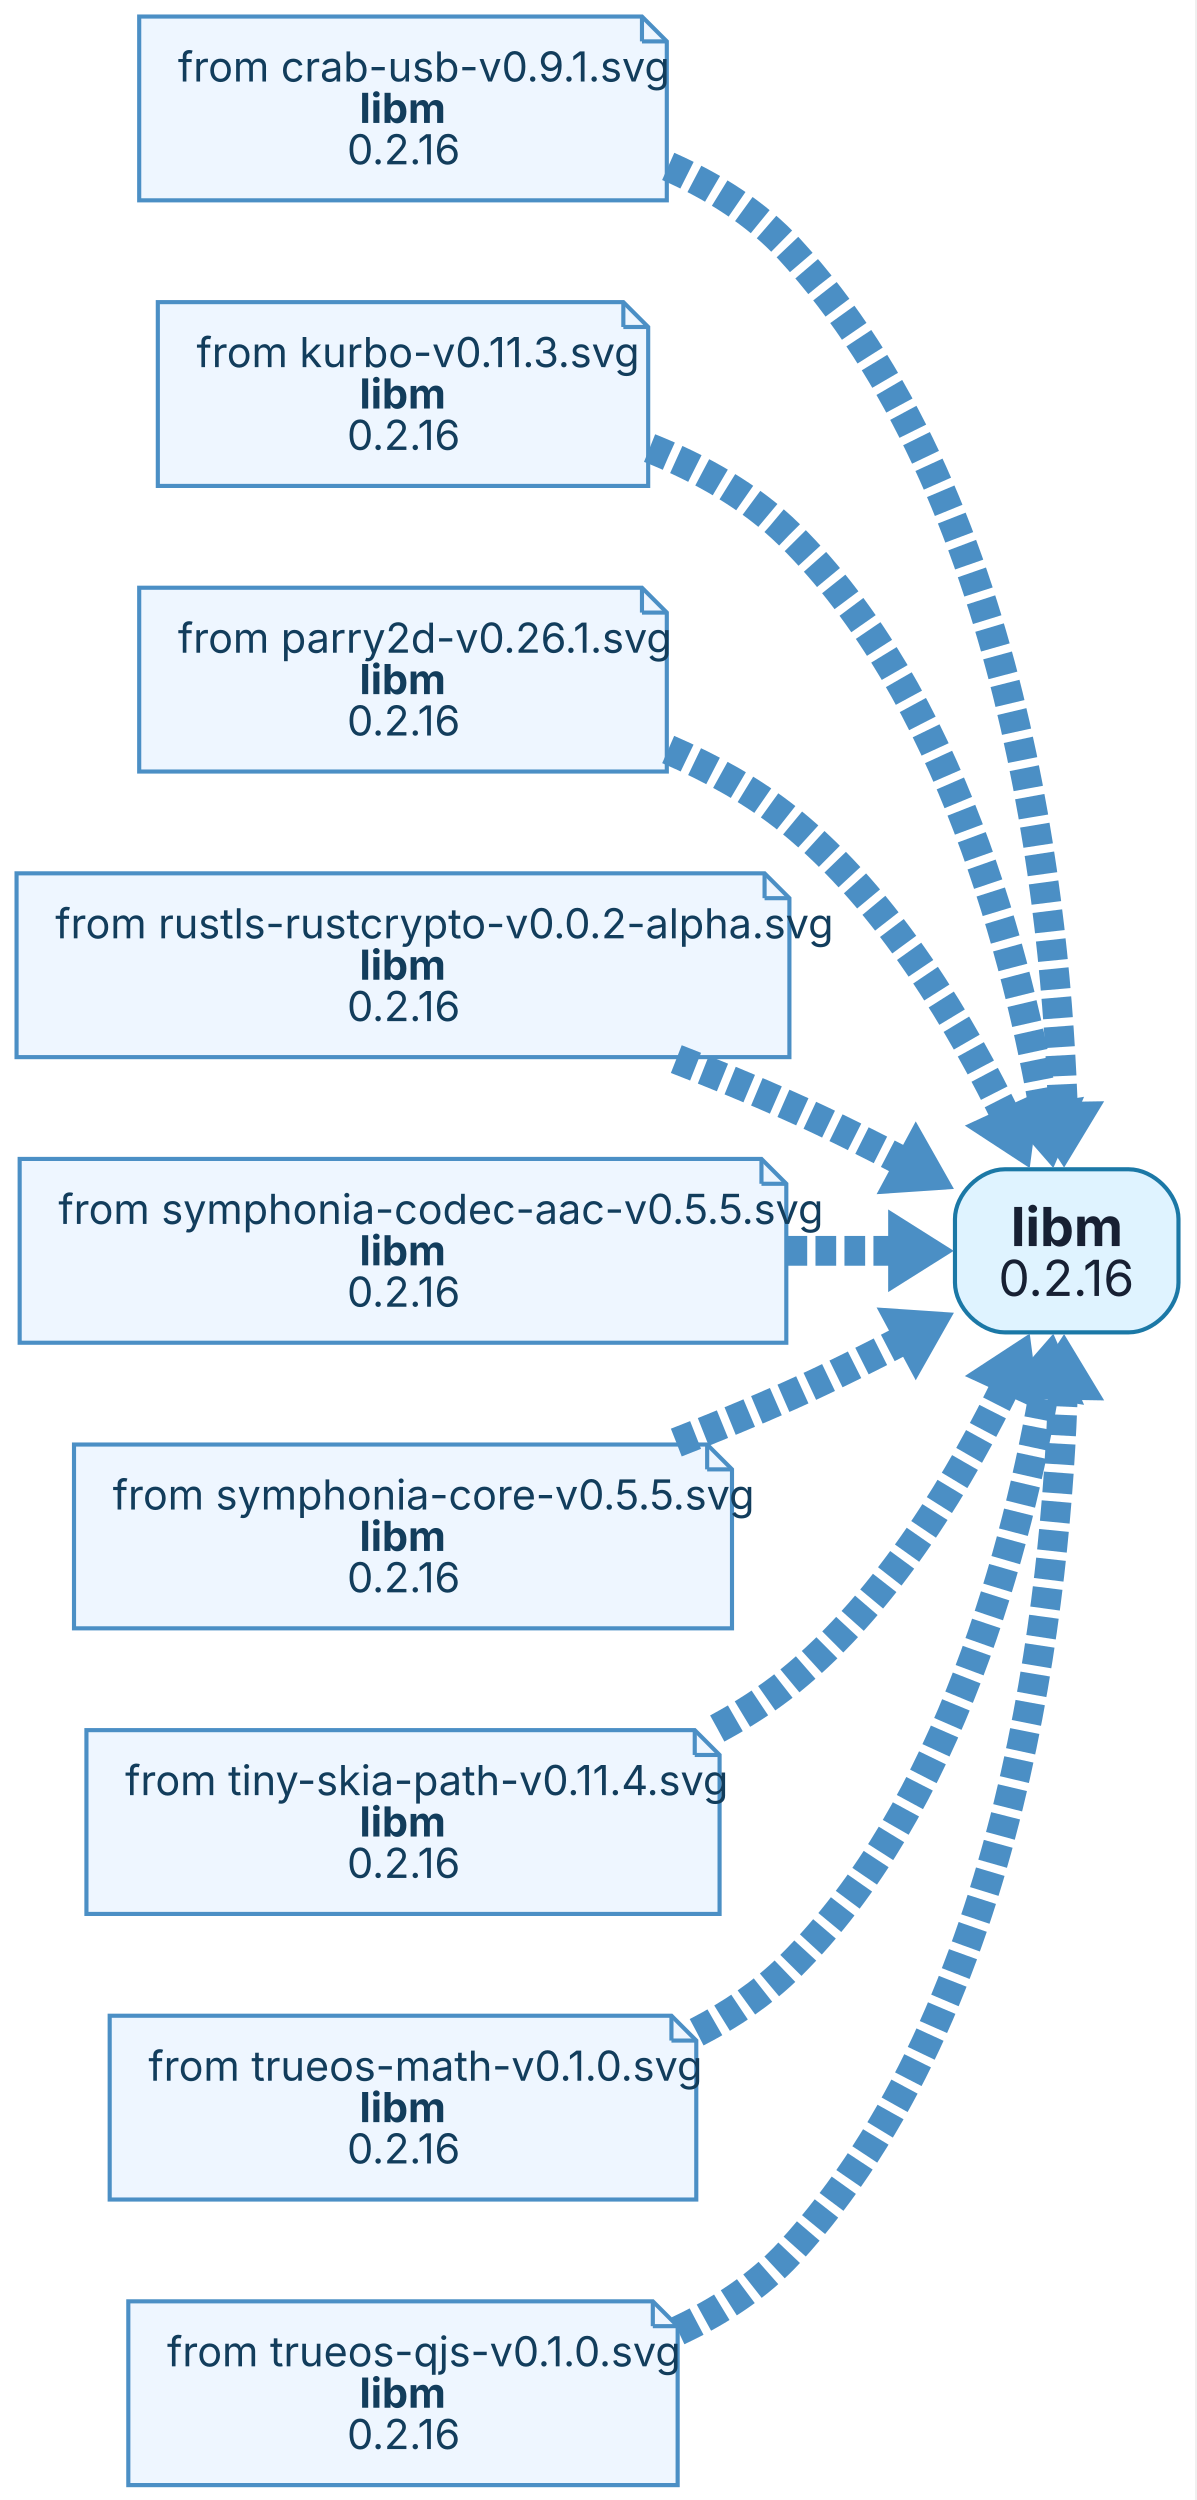
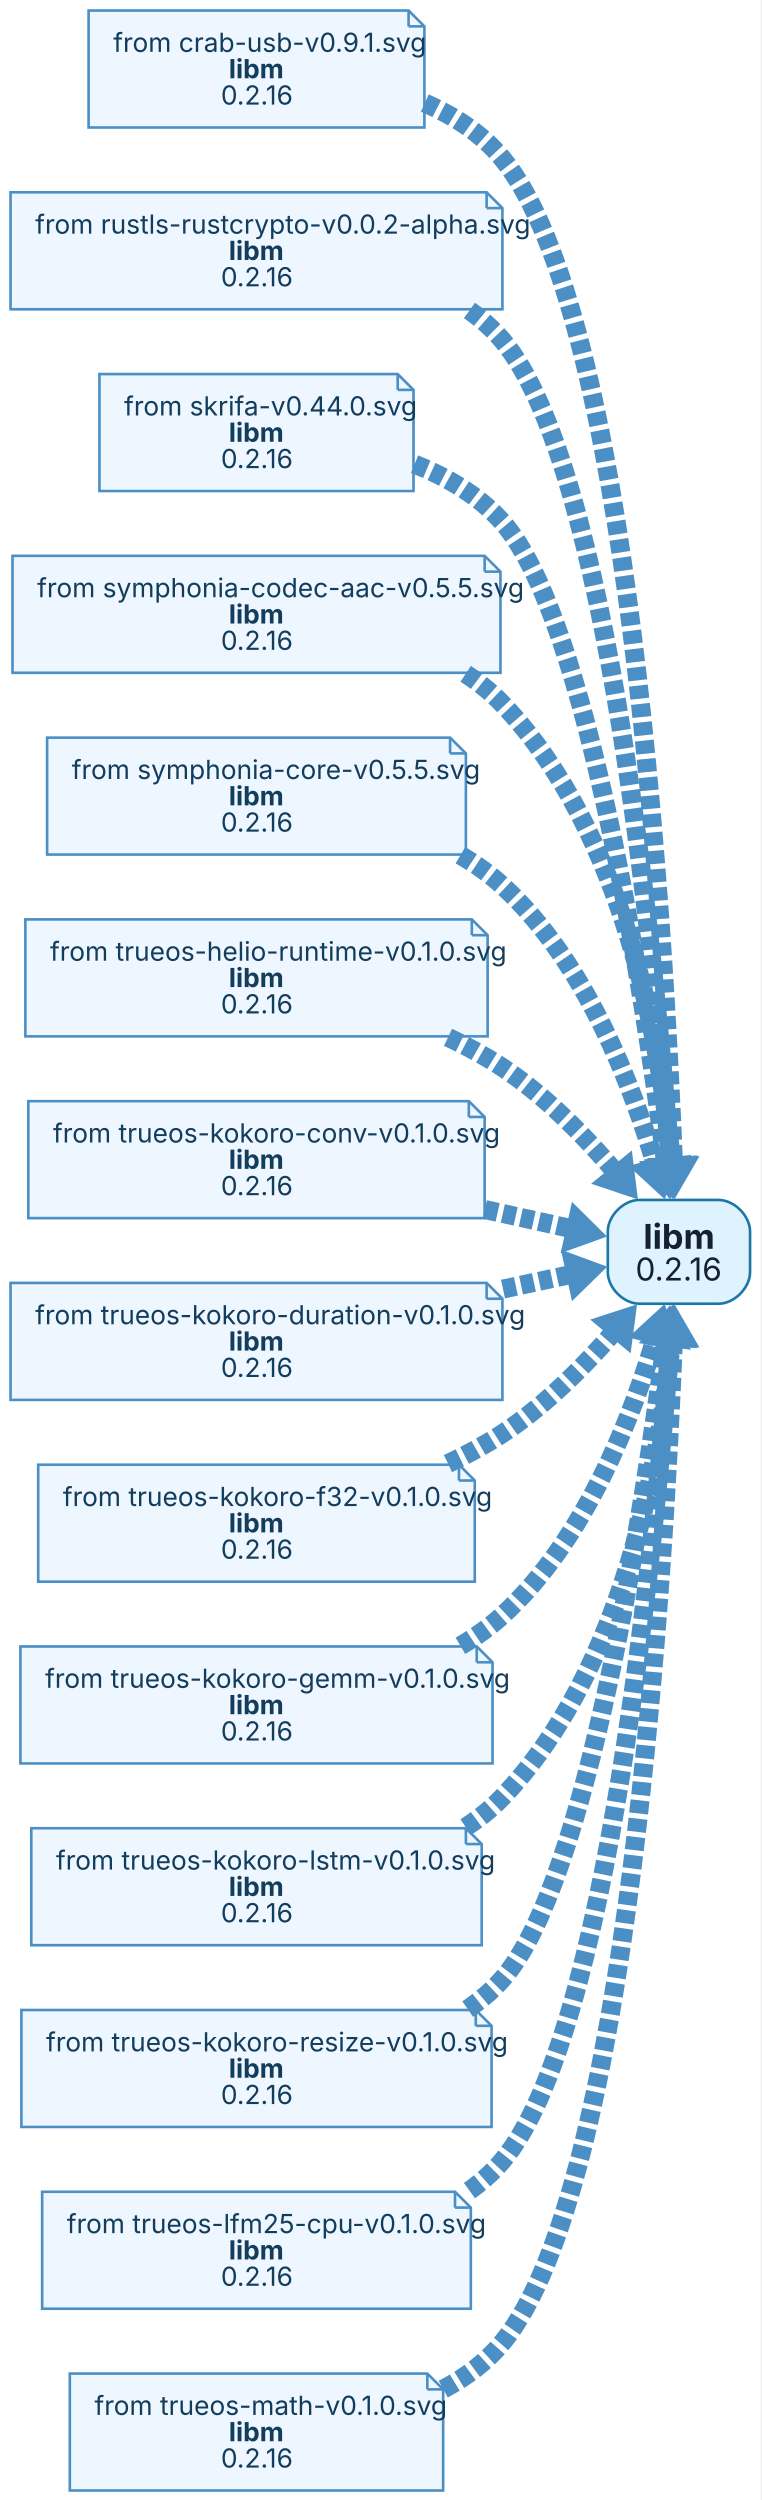
- <svg xmlns="http://www.w3.org/2000/svg" width="289pt" height="604pt" viewBox="0.00 0.00 289.00 604.00">
-   <g id="graph0" class="graph" transform="scale(1 1) rotate(0) translate(4 600.4)">
-     <polygon fill="white" stroke="none" points="-4,4 -4,-600.4 284.72,-600.4 284.72,4 -4,4" />
+ <svg xmlns="http://www.w3.org/2000/svg" width="289pt" height="949pt" viewBox="0.00 0.00 289.00 949.00">
+   <g id="graph0" class="graph" transform="scale(1 1) rotate(0) translate(4 945.4)">
+     <polygon fill="white" stroke="none" points="-4,4 -4,-945.4 284.72,-945.4 284.72,4 -4,4" />
    <g id="node1" class="node">
-       <path fill="#dff3ff" stroke="#1b78a6" d="M268.72,-317.9C268.72,-317.9 238.72,-317.9 238.72,-317.9 232.72,-317.9 226.72,-311.9 226.72,-305.9 226.72,-305.9 226.72,-290.5 226.72,-290.5 226.72,-284.5 232.72,-278.5 238.72,-278.5 238.72,-278.5 268.72,-278.5 268.72,-278.5 274.72,-278.5 280.72,-284.5 280.72,-290.5 280.72,-290.5 280.72,-305.9 280.72,-305.9 280.72,-311.9 274.72,-317.9 268.72,-317.9" />
-       <text xml:space="preserve" text-anchor="start" x="240.22" y="-299.35" font-family="Inter,Arial" font-weight="bold" font-size="13.00" fill="#172033">libm</text>
-       <text xml:space="preserve" text-anchor="start" x="237.22" y="-287.3" font-family="Inter,Arial" font-size="12.00" fill="#172033">0.2.16</text>
+       <path fill="#dff3ff" stroke="#1b78a6" d="M268.72,-489.9C268.72,-489.9 238.72,-489.9 238.72,-489.9 232.72,-489.9 226.72,-483.9 226.72,-477.9 226.72,-477.9 226.72,-462.5 226.72,-462.5 226.72,-456.5 232.72,-450.5 238.72,-450.5 238.72,-450.5 268.72,-450.5 268.72,-450.5 274.72,-450.5 280.72,-456.5 280.72,-462.5 280.72,-462.5 280.72,-477.9 280.72,-477.9 280.72,-483.9 274.72,-489.9 268.72,-489.9" />
+       <text xml:space="preserve" text-anchor="start" x="240.22" y="-471.35" font-family="Inter,Arial" font-weight="bold" font-size="13.00" fill="#172033">libm</text>
+       <text xml:space="preserve" text-anchor="start" x="237.22" y="-459.3" font-family="Inter,Arial" font-size="12.00" fill="#172033">0.2.16</text>
    </g>
    <g id="node2" class="node">
-       <polygon fill="#eef6ff" stroke="#4b8fc5" points="151.1,-596.4 29.63,-596.4 29.63,-552 157.1,-552 157.1,-590.4 151.1,-596.4" />
-       <polyline fill="none" stroke="#4b8fc5" points="151.1,-596.4 151.1,-590.4" />
-       <polyline fill="none" stroke="#4b8fc5" points="157.1,-590.4 151.1,-590.4" />
-       <text xml:space="preserve" text-anchor="start" x="38.99" y="-580.7" font-family="Inter,Arial" font-size="10.00" fill="#123d5c">from crab-usb-v0.9.1.svg</text>
+       <polygon fill="#eef6ff" stroke="#4b8fc5" points="151.1,-941.4 29.63,-941.4 29.63,-897 157.1,-897 157.1,-935.4 151.1,-941.4" />
+       <polyline fill="none" stroke="#4b8fc5" points="151.1,-941.4 151.1,-935.4" />
+       <polyline fill="none" stroke="#4b8fc5" points="157.1,-935.4 151.1,-935.4" />
+       <text xml:space="preserve" text-anchor="start" x="38.99" y="-925.7" font-family="Inter,Arial" font-size="10.00" fill="#123d5c">from crab-usb-v0.9.1.svg</text>
+       <text xml:space="preserve" text-anchor="start" x="82.86" y="-915.7" font-family="Inter,Arial" font-weight="bold" font-size="10.00" fill="#123d5c">libm</text>
+       <text xml:space="preserve" text-anchor="start" x="79.86" y="-905.7" font-family="Inter,Arial" font-size="10.00" fill="#123d5c">0.2.16</text>
+     </g>
+     <g id="edge1" class="edge">
+       <path fill="none" stroke="#4b8fc5" stroke-width="7.2" stroke-dasharray="5,2" d="M157.28,-906.28C168.48,-901.36 179.02,-894.57 186.72,-885.2 234.85,-826.63 248.33,-589.64 251.7,-502.53" />
+       <polygon fill="#4b8fc5" stroke="#4b8fc5" stroke-width="7.2" points="255.16,-502.71 251.9,-497.09 248.24,-502.46 255.16,-502.71" />
+     </g>
+     <g id="node3" class="node">
+       <polygon fill="#eef6ff" stroke="#4b8fc5" points="180.72,-872.4 0,-872.4 0,-828 186.72,-828 186.72,-866.4 180.72,-872.4" />
+       <polyline fill="none" stroke="#4b8fc5" points="180.72,-872.4 180.72,-866.4" />
+       <polyline fill="none" stroke="#4b8fc5" points="186.72,-866.4 180.72,-866.4" />
+       <text xml:space="preserve" text-anchor="start" x="9.36" y="-856.7" font-family="Inter,Arial" font-size="10.00" fill="#123d5c">from rustls-rustcrypto-v0.0.2-alpha.svg</text>
+       <text xml:space="preserve" text-anchor="start" x="82.86" y="-846.7" font-family="Inter,Arial" font-weight="bold" font-size="10.00" fill="#123d5c">libm</text>
+       <text xml:space="preserve" text-anchor="start" x="79.86" y="-836.7" font-family="Inter,Arial" font-size="10.00" fill="#123d5c">0.2.16</text>
+     </g>
+     <g id="edge2" class="edge">
+       <path fill="none" stroke="#4b8fc5" stroke-width="7.2" stroke-dasharray="5,2" d="M174.21,-827.54C178.83,-824.26 183.07,-820.5 186.72,-816.2 226.91,-768.8 244.88,-578.58 250.59,-502.19" />
+       <polygon fill="#4b8fc5" stroke="#4b8fc5" stroke-width="7.2" points="254.03,-502.59 250.97,-496.86 247.12,-502.1 254.03,-502.59" />
+     </g>
+     <g id="node4" class="node">
+       <polygon fill="#eef6ff" stroke="#4b8fc5" points="146.97,-803.4 33.75,-803.4 33.75,-759 152.97,-759 152.97,-797.4 146.97,-803.4" />
+       <polyline fill="none" stroke="#4b8fc5" points="146.97,-803.4 146.97,-797.4" />
+       <polyline fill="none" stroke="#4b8fc5" points="152.97,-797.4 146.97,-797.4" />
+       <text xml:space="preserve" text-anchor="start" x="43.11" y="-787.7" font-family="Inter,Arial" font-size="10.00" fill="#123d5c">from skrifa-v0.44.0.svg</text>
+       <text xml:space="preserve" text-anchor="start" x="82.86" y="-777.7" font-family="Inter,Arial" font-weight="bold" font-size="10.00" fill="#123d5c">libm</text>
+       <text xml:space="preserve" text-anchor="start" x="79.86" y="-767.7" font-family="Inter,Arial" font-size="10.00" fill="#123d5c">0.2.16</text>
+     </g>
+     <g id="edge3" class="edge">
+       <path fill="none" stroke="#4b8fc5" stroke-width="7.2" stroke-dasharray="5,2" d="M153.39,-769.2C165.84,-764.22 177.87,-757.17 186.72,-747.2 219.03,-710.81 240.68,-566.56 248.95,-501.88" />
+       <polygon fill="#4b8fc5" stroke="#4b8fc5" stroke-width="7.2" points="252.35,-502.65 249.59,-496.76 245.47,-501.79 252.35,-502.65" />
+     </g>
+     <g id="node5" class="node">
+       <polygon fill="#eef6ff" stroke="#4b8fc5" points="179.97,-734.4 0.75,-734.4 0.75,-690 185.97,-690 185.97,-728.4 179.97,-734.4" />
+       <polyline fill="none" stroke="#4b8fc5" points="179.97,-734.4 179.97,-728.4" />
+       <polyline fill="none" stroke="#4b8fc5" points="185.97,-728.4 179.97,-728.4" />
+       <text xml:space="preserve" text-anchor="start" x="10.11" y="-718.7" font-family="Inter,Arial" font-size="10.00" fill="#123d5c">from symphonia-codec-aac-v0.5.5.svg</text>
+       <text xml:space="preserve" text-anchor="start" x="82.86" y="-708.7" font-family="Inter,Arial" font-weight="bold" font-size="10.00" fill="#123d5c">libm</text>
+       <text xml:space="preserve" text-anchor="start" x="79.86" y="-698.7" font-family="Inter,Arial" font-size="10.00" fill="#123d5c">0.2.16</text>
+     </g>
+     <g id="edge4" class="edge">
+       <path fill="none" stroke="#4b8fc5" stroke-width="7.2" stroke-dasharray="5,2" d="M172.78,-689.6C177.86,-686.3 182.59,-682.52 186.72,-678.2 233.41,-629.34 247.08,-547.57 251.07,-502.49" />
+       <polygon fill="#4b8fc5" stroke="#4b8fc5" stroke-width="7.2" points="254.53,-502.75 251.49,-497.01 247.62,-502.23 254.53,-502.75" />
+     </g>
+     <g id="node6" class="node">
+       <polygon fill="#eef6ff" stroke="#4b8fc5" points="166.85,-665.4 13.88,-665.4 13.88,-621 172.85,-621 172.85,-659.4 166.85,-665.4" />
+       <polyline fill="none" stroke="#4b8fc5" points="166.85,-665.4 166.85,-659.4" />
+       <polyline fill="none" stroke="#4b8fc5" points="172.85,-659.4 166.85,-659.4" />
+       <text xml:space="preserve" text-anchor="start" x="23.24" y="-649.7" font-family="Inter,Arial" font-size="10.00" fill="#123d5c">from symphonia-core-v0.5.5.svg</text>
+       <text xml:space="preserve" text-anchor="start" x="82.86" y="-639.7" font-family="Inter,Arial" font-weight="bold" font-size="10.00" fill="#123d5c">libm</text>
+       <text xml:space="preserve" text-anchor="start" x="79.86" y="-629.7" font-family="Inter,Arial" font-size="10.00" fill="#123d5c">0.2.16</text>
+     </g>
+     <g id="edge5" class="edge">
+       <path fill="none" stroke="#4b8fc5" stroke-width="7.2" stroke-dasharray="5,2" d="M170.79,-620.75C176.52,-617.41 181.93,-613.58 186.72,-609.2 218.41,-580.25 236.32,-532.89 245.26,-501.63" />
+       <polygon fill="#4b8fc5" stroke="#4b8fc5" stroke-width="7.2" points="248.53,-502.84 246.61,-496.63 241.83,-501.04 248.53,-502.84" />
+     </g>
+     <g id="node7" class="node">
+       <polygon fill="#eef6ff" stroke="#4b8fc5" points="175.1,-596.4 5.63,-596.4 5.63,-552 181.1,-552 181.1,-590.4 175.1,-596.4" />
+       <polyline fill="none" stroke="#4b8fc5" points="175.1,-596.4 175.1,-590.4" />
+       <polyline fill="none" stroke="#4b8fc5" points="181.1,-590.4 175.1,-590.4" />
+       <text xml:space="preserve" text-anchor="start" x="14.99" y="-580.7" font-family="Inter,Arial" font-size="10.00" fill="#123d5c">from trueos-helio-runtime-v0.1.0.svg</text>
      <text xml:space="preserve" text-anchor="start" x="82.86" y="-570.7" font-family="Inter,Arial" font-weight="bold" font-size="10.00" fill="#123d5c">libm</text>
      <text xml:space="preserve" text-anchor="start" x="79.86" y="-560.7" font-family="Inter,Arial" font-size="10.00" fill="#123d5c">0.2.16</text>
    </g>
-     <g id="edge1" class="edge">
-       <path fill="none" stroke="#4b8fc5" stroke-width="7.2" stroke-dasharray="5,2" d="M157.45,-560.19C168.37,-555.36 178.75,-548.89 186.72,-540.2 241.01,-481 251.33,-381.48 252.86,-330.48" />
-       <polygon fill="#4b8fc5" stroke="#4b8fc5" stroke-width="7.2" points="256.32,-330.63 252.96,-325.07 249.39,-330.51 256.32,-330.63" />
+     <g id="edge6" class="edge">
+       <path fill="none" stroke="#4b8fc5" stroke-width="7.2" stroke-dasharray="5,2" d="M166.09,-551.62C173.29,-548.24 180.3,-544.44 186.72,-540.2 203.37,-529.2 218.85,-513.23 230.62,-499.32" />
+       <polygon fill="#4b8fc5" stroke="#4b8fc5" stroke-width="7.2" points="233.08,-501.78 233.88,-495.33 227.72,-497.4 233.08,-501.78" />
    </g>
-     <g id="node3" class="node">
-       <polygon fill="#eef6ff" stroke="#4b8fc5" points="146.6,-527.4 34.13,-527.4 34.13,-483 152.6,-483 152.6,-521.4 146.6,-527.4" />
-       <polyline fill="none" stroke="#4b8fc5" points="146.6,-527.4 146.6,-521.4" />
-       <polyline fill="none" stroke="#4b8fc5" points="152.6,-521.4 146.6,-521.4" />
-       <text xml:space="preserve" text-anchor="start" x="43.49" y="-511.7" font-family="Inter,Arial" font-size="10.00" fill="#123d5c">from kurbo-v0.11.3.svg</text>
+     <g id="node8" class="node">
+       <polygon fill="#eef6ff" stroke="#4b8fc5" points="173.97,-527.4 6.75,-527.4 6.75,-483 179.97,-483 179.97,-521.4 173.97,-527.4" />
+       <polyline fill="none" stroke="#4b8fc5" points="173.97,-527.4 173.97,-521.4" />
+       <polyline fill="none" stroke="#4b8fc5" points="179.97,-521.4 173.97,-521.4" />
+       <text xml:space="preserve" text-anchor="start" x="16.11" y="-511.7" font-family="Inter,Arial" font-size="10.00" fill="#123d5c">from trueos-kokoro-conv-v0.1.0.svg</text>
      <text xml:space="preserve" text-anchor="start" x="82.86" y="-501.7" font-family="Inter,Arial" font-weight="bold" font-size="10.00" fill="#123d5c">libm</text>
      <text xml:space="preserve" text-anchor="start" x="79.86" y="-491.7" font-family="Inter,Arial" font-size="10.00" fill="#123d5c">0.2.16</text>
    </g>
-     <g id="edge2" class="edge">
-       <path fill="none" stroke="#4b8fc5" stroke-width="7.2" stroke-dasharray="5,2" d="M152.95,-492.14C165.28,-487.21 177.36,-480.45 186.72,-471.2 225.75,-432.63 242.07,-368.57 248.62,-330.17" />
-       <polygon fill="#4b8fc5" stroke="#4b8fc5" stroke-width="7.2" points="252.02,-330.85 249.44,-324.88 245.17,-329.78 252.02,-330.85" />
+     <g id="edge7" class="edge">
+       <path fill="none" stroke="#4b8fc5" stroke-width="7.2" stroke-dasharray="5,2" d="M180.03,-486.27C192.18,-483.58 204.13,-480.94 214.71,-478.6" />
+       <polygon fill="#4b8fc5" stroke="#4b8fc5" stroke-width="7.2" points="215.23,-482.03 219.85,-477.46 213.74,-475.27 215.23,-482.03" />
    </g>
-     <g id="node4" class="node">
-       <polygon fill="#eef6ff" stroke="#4b8fc5" points="151.1,-458.4 29.63,-458.4 29.63,-414 157.1,-414 157.1,-452.4 151.1,-458.4" />
-       <polyline fill="none" stroke="#4b8fc5" points="151.1,-458.4 151.1,-452.4" />
-       <polyline fill="none" stroke="#4b8fc5" points="157.1,-452.4 151.1,-452.4" />
-       <text xml:space="preserve" text-anchor="start" x="38.99" y="-442.7" font-family="Inter,Arial" font-size="10.00" fill="#123d5c">from parry2d-v0.26.1.svg</text>
+     <g id="node9" class="node">
+       <polygon fill="#eef6ff" stroke="#4b8fc5" points="180.72,-458.4 0,-458.4 0,-414 186.72,-414 186.72,-452.4 180.72,-458.4" />
+       <polyline fill="none" stroke="#4b8fc5" points="180.72,-458.4 180.72,-452.4" />
+       <polyline fill="none" stroke="#4b8fc5" points="186.72,-452.4 180.72,-452.4" />
+       <text xml:space="preserve" text-anchor="start" x="9.36" y="-442.7" font-family="Inter,Arial" font-size="10.00" fill="#123d5c">from trueos-kokoro-duration-v0.1.0.svg</text>
      <text xml:space="preserve" text-anchor="start" x="82.86" y="-432.7" font-family="Inter,Arial" font-weight="bold" font-size="10.00" fill="#123d5c">libm</text>
      <text xml:space="preserve" text-anchor="start" x="79.86" y="-422.7" font-family="Inter,Arial" font-size="10.00" fill="#123d5c">0.2.16</text>
    </g>
-     <g id="edge3" class="edge">
-       <path fill="none" stroke="#4b8fc5" stroke-width="7.2" stroke-dasharray="5,2" d="M157.45,-419.31C167.87,-414.8 178.08,-409.18 186.72,-402.2 210.78,-382.78 228.71,-352.13 239.77,-329.12" />
-       <polygon fill="#4b8fc5" stroke="#4b8fc5" stroke-width="7.2" points="242.81,-330.79 241.96,-324.34 236.52,-327.9 242.81,-330.79" />
+     <g id="edge8" class="edge">
+       <path fill="none" stroke="#4b8fc5" stroke-width="7.2" stroke-dasharray="5,2" d="M186.94,-456.08C196.67,-458.17 206.12,-460.2 214.69,-462.03" />
+       <polygon fill="#4b8fc5" stroke="#4b8fc5" stroke-width="7.2" points="213.82,-465.39 219.92,-463.16 215.27,-458.62 213.82,-465.39" />
    </g>
-     <g id="node5" class="node">
-       <polygon fill="#eef6ff" stroke="#4b8fc5" points="180.72,-389.4 0,-389.4 0,-345 186.72,-345 186.72,-383.4 180.72,-389.4" />
-       <polyline fill="none" stroke="#4b8fc5" points="180.72,-389.4 180.72,-383.4" />
-       <polyline fill="none" stroke="#4b8fc5" points="186.72,-383.4 180.72,-383.4" />
-       <text xml:space="preserve" text-anchor="start" x="9.36" y="-373.7" font-family="Inter,Arial" font-size="10.00" fill="#123d5c">from rustls-rustcrypto-v0.0.2-alpha.svg</text>
+     <g id="node10" class="node">
+       <polygon fill="#eef6ff" stroke="#4b8fc5" points="170.22,-389.4 10.5,-389.4 10.5,-345 176.22,-345 176.22,-383.4 170.22,-389.4" />
+       <polyline fill="none" stroke="#4b8fc5" points="170.22,-389.4 170.22,-383.4" />
+       <polyline fill="none" stroke="#4b8fc5" points="176.22,-383.4 170.22,-383.4" />
+       <text xml:space="preserve" text-anchor="start" x="19.86" y="-373.7" font-family="Inter,Arial" font-size="10.00" fill="#123d5c">from trueos-kokoro-f32-v0.1.0.svg</text>
      <text xml:space="preserve" text-anchor="start" x="82.86" y="-363.7" font-family="Inter,Arial" font-weight="bold" font-size="10.00" fill="#123d5c">libm</text>
      <text xml:space="preserve" text-anchor="start" x="79.86" y="-353.7" font-family="Inter,Arial" font-size="10.00" fill="#123d5c">0.2.16</text>
    </g>
-     <g id="edge4" class="edge">
-       <path fill="none" stroke="#4b8fc5" stroke-width="7.2" stroke-dasharray="5,2" d="M159.4,-344.52C168.65,-340.93 177.98,-337.1 186.72,-333.2 196.34,-328.9 206.5,-323.81 215.88,-318.86" />
-       <polygon fill="#4b8fc5" stroke="#4b8fc5" stroke-width="7.2" points="217.32,-322.02 220.52,-316.36 214.04,-315.92 217.32,-322.02" />
+     <g id="edge9" class="edge">
+       <path fill="none" stroke="#4b8fc5" stroke-width="7.2" stroke-dasharray="5,2" d="M166.06,-389.83C173.27,-393.2 180.29,-396.99 186.72,-401.2 203.17,-411.98 218.54,-427.58 230.31,-441.23" />
+       <polygon fill="#4b8fc5" stroke="#4b8fc5" stroke-width="7.2" points="227.34,-443.08 233.52,-445.09 232.67,-438.64 227.34,-443.08" />
    </g>
-     <g id="node6" class="node">
-       <polygon fill="#eef6ff" stroke="#4b8fc5" points="179.97,-320.4 0.75,-320.4 0.75,-276 185.97,-276 185.97,-314.4 179.97,-320.4" />
-       <polyline fill="none" stroke="#4b8fc5" points="179.97,-320.4 179.97,-314.4" />
-       <polyline fill="none" stroke="#4b8fc5" points="185.97,-314.4 179.97,-314.4" />
-       <text xml:space="preserve" text-anchor="start" x="10.11" y="-304.7" font-family="Inter,Arial" font-size="10.00" fill="#123d5c">from symphonia-codec-aac-v0.5.5.svg</text>
+     <g id="node11" class="node">
+       <polygon fill="#eef6ff" stroke="#4b8fc5" points="176.97,-320.4 3.75,-320.4 3.75,-276 182.97,-276 182.97,-314.4 176.97,-320.4" />
+       <polyline fill="none" stroke="#4b8fc5" points="176.97,-320.4 176.97,-314.4" />
+       <polyline fill="none" stroke="#4b8fc5" points="182.97,-314.4 176.97,-314.4" />
+       <text xml:space="preserve" text-anchor="start" x="13.11" y="-304.7" font-family="Inter,Arial" font-size="10.00" fill="#123d5c">from trueos-kokoro-gemm-v0.1.0.svg</text>
      <text xml:space="preserve" text-anchor="start" x="82.86" y="-294.7" font-family="Inter,Arial" font-weight="bold" font-size="10.00" fill="#123d5c">libm</text>
      <text xml:space="preserve" text-anchor="start" x="79.86" y="-284.7" font-family="Inter,Arial" font-size="10.00" fill="#123d5c">0.2.16</text>
    </g>
-     <g id="edge5" class="edge">
-       <path fill="none" stroke="#4b8fc5" stroke-width="7.2" stroke-dasharray="5,2" d="M186.02,-298.2C195.95,-298.2 205.6,-298.2 214.35,-298.2" />
-       <polygon fill="#4b8fc5" stroke="#4b8fc5" stroke-width="7.2" points="214.18,-301.67 219.68,-298.2 214.18,-294.74 214.18,-301.67" />
+     <g id="edge10" class="edge">
+       <path fill="none" stroke="#4b8fc5" stroke-width="7.2" stroke-dasharray="5,2" d="M170.78,-320.66C176.51,-324 181.92,-327.83 186.72,-332.2 218.27,-360.93 236.21,-407.96 245.2,-439" />
+       <polygon fill="#4b8fc5" stroke="#4b8fc5" stroke-width="7.2" points="241.76,-439.52 246.55,-443.92 248.44,-437.7 241.76,-439.52" />
    </g>
-     <g id="node7" class="node">
-       <polygon fill="#eef6ff" stroke="#4b8fc5" points="166.85,-251.4 13.88,-251.4 13.88,-207 172.85,-207 172.85,-245.4 166.85,-251.4" />
-       <polyline fill="none" stroke="#4b8fc5" points="166.85,-251.4 166.85,-245.4" />
-       <polyline fill="none" stroke="#4b8fc5" points="172.85,-245.4 166.85,-245.4" />
-       <text xml:space="preserve" text-anchor="start" x="23.24" y="-235.7" font-family="Inter,Arial" font-size="10.00" fill="#123d5c">from symphonia-core-v0.5.5.svg</text>
+     <g id="node12" class="node">
+       <polygon fill="#eef6ff" stroke="#4b8fc5" points="172.85,-251.4 7.88,-251.4 7.88,-207 178.85,-207 178.85,-245.4 172.85,-251.4" />
+       <polyline fill="none" stroke="#4b8fc5" points="172.85,-251.4 172.85,-245.4" />
+       <polyline fill="none" stroke="#4b8fc5" points="178.85,-245.4 172.85,-245.4" />
+       <text xml:space="preserve" text-anchor="start" x="17.24" y="-235.7" font-family="Inter,Arial" font-size="10.00" fill="#123d5c">from trueos-kokoro-lstm-v0.1.0.svg</text>
      <text xml:space="preserve" text-anchor="start" x="82.86" y="-225.7" font-family="Inter,Arial" font-weight="bold" font-size="10.00" fill="#123d5c">libm</text>
      <text xml:space="preserve" text-anchor="start" x="79.86" y="-215.7" font-family="Inter,Arial" font-size="10.00" fill="#123d5c">0.2.16</text>
    </g>
-     <g id="edge6" class="edge">
-       <path fill="none" stroke="#4b8fc5" stroke-width="7.2" stroke-dasharray="5,2" d="M159.4,-251.88C168.65,-255.47 177.98,-259.3 186.72,-263.2 196.34,-267.5 206.5,-272.59 215.88,-277.54" />
-       <polygon fill="#4b8fc5" stroke="#4b8fc5" stroke-width="7.2" points="214.04,-280.48 220.52,-280.04 217.32,-274.38 214.04,-280.48" />
+     <g id="edge11" class="edge">
+       <path fill="none" stroke="#4b8fc5" stroke-width="7.2" stroke-dasharray="5,2" d="M172.77,-251.81C177.86,-255.1 182.59,-258.88 186.72,-263.2 233.24,-311.82 246.97,-393.19 251.03,-438.07" />
+       <polygon fill="#4b8fc5" stroke="#4b8fc5" stroke-width="7.2" points="247.57,-438.27 251.45,-443.49 254.48,-437.74 247.57,-438.27" />
    </g>
-     <g id="node8" class="node">
-       <polygon fill="#eef6ff" stroke="#4b8fc5" points="163.85,-182.4 16.88,-182.4 16.88,-138 169.85,-138 169.85,-176.4 163.85,-182.4" />
-       <polyline fill="none" stroke="#4b8fc5" points="163.85,-182.4 163.85,-176.4" />
-       <polyline fill="none" stroke="#4b8fc5" points="169.85,-176.4 163.85,-176.4" />
-       <text xml:space="preserve" text-anchor="start" x="26.24" y="-166.7" font-family="Inter,Arial" font-size="10.00" fill="#123d5c">from tiny-skia-path-v0.11.4.svg</text>
+     <g id="node13" class="node">
+       <polygon fill="#eef6ff" stroke="#4b8fc5" points="176.6,-182.4 4.13,-182.4 4.13,-138 182.6,-138 182.6,-176.4 176.6,-182.4" />
+       <polyline fill="none" stroke="#4b8fc5" points="176.6,-182.4 176.6,-176.4" />
+       <polyline fill="none" stroke="#4b8fc5" points="182.6,-176.4 176.6,-176.4" />
+       <text xml:space="preserve" text-anchor="start" x="13.49" y="-166.7" font-family="Inter,Arial" font-size="10.00" fill="#123d5c">from trueos-kokoro-resize-v0.1.0.svg</text>
      <text xml:space="preserve" text-anchor="start" x="82.86" y="-156.7" font-family="Inter,Arial" font-weight="bold" font-size="10.00" fill="#123d5c">libm</text>
      <text xml:space="preserve" text-anchor="start" x="79.86" y="-146.7" font-family="Inter,Arial" font-size="10.00" fill="#123d5c">0.2.16</text>
    </g>
-     <g id="edge7" class="edge">
-       <path fill="none" stroke="#4b8fc5" stroke-width="7.2" stroke-dasharray="5,2" d="M169.3,-182.8C175.49,-186.13 181.4,-189.91 186.72,-194.2 210.78,-213.62 228.71,-244.27 239.77,-267.28" />
-       <polygon fill="#4b8fc5" stroke="#4b8fc5" stroke-width="7.2" points="236.52,-268.5 241.96,-272.06 242.81,-265.61 236.52,-268.5" />
+     <g id="edge12" class="edge">
+       <path fill="none" stroke="#4b8fc5" stroke-width="7.2" stroke-dasharray="5,2" d="M173.56,-182.76C178.4,-186.07 182.86,-189.86 186.72,-194.2 218.85,-230.37 240.53,-373.5 248.88,-438.17" />
+       <polygon fill="#4b8fc5" stroke="#4b8fc5" stroke-width="7.2" points="245.4,-438.28 249.53,-443.31 252.28,-437.42 245.4,-438.28" />
    </g>
-     <g id="node9" class="node">
-       <polygon fill="#eef6ff" stroke="#4b8fc5" points="158.22,-113.4 22.5,-113.4 22.5,-69 164.22,-69 164.22,-107.4 158.22,-113.4" />
-       <polyline fill="none" stroke="#4b8fc5" points="158.22,-113.4 158.22,-107.4" />
-       <polyline fill="none" stroke="#4b8fc5" points="164.22,-107.4 158.22,-107.4" />
-       <text xml:space="preserve" text-anchor="start" x="31.86" y="-97.7" font-family="Inter,Arial" font-size="10.00" fill="#123d5c">from trueos-math-v0.1.0.svg</text>
+     <g id="node14" class="node">
+       <polygon fill="#eef6ff" stroke="#4b8fc5" points="168.72,-113.4 12,-113.4 12,-69 174.72,-69 174.72,-107.4 168.72,-113.4" />
+       <polyline fill="none" stroke="#4b8fc5" points="168.72,-113.4 168.72,-107.4" />
+       <polyline fill="none" stroke="#4b8fc5" points="174.72,-107.4 168.72,-107.4" />
+       <text xml:space="preserve" text-anchor="start" x="21.36" y="-97.7" font-family="Inter,Arial" font-size="10.00" fill="#123d5c">from trueos-lfm25-cpu-v0.1.0.svg</text>
      <text xml:space="preserve" text-anchor="start" x="82.86" y="-87.7" font-family="Inter,Arial" font-weight="bold" font-size="10.00" fill="#123d5c">libm</text>
      <text xml:space="preserve" text-anchor="start" x="79.86" y="-77.7" font-family="Inter,Arial" font-size="10.00" fill="#123d5c">0.2.16</text>
    </g>
-     <g id="edge8" class="edge">
-       <path fill="none" stroke="#4b8fc5" stroke-width="7.2" stroke-dasharray="5,2" d="M164.33,-109.42C172.55,-113.65 180.28,-118.83 186.72,-125.2 225.75,-163.77 242.07,-227.83 248.62,-266.23" />
-       <polygon fill="#4b8fc5" stroke="#4b8fc5" stroke-width="7.2" points="245.17,-266.62 249.44,-271.52 252.02,-265.55 245.17,-266.62" />
+     <g id="edge13" class="edge">
+       <path fill="none" stroke="#4b8fc5" stroke-width="7.2" stroke-dasharray="5,2" d="M174.21,-113.86C178.83,-117.14 183.07,-120.9 186.72,-125.2 226.81,-172.46 244.84,-362.13 250.57,-438.3" />
+       <polygon fill="#4b8fc5" stroke="#4b8fc5" stroke-width="7.2" points="247.1,-438.36 250.96,-443.6 254.02,-437.86 247.1,-438.36" />
    </g>
-     <g id="node10" class="node">
-       <polygon fill="#eef6ff" stroke="#4b8fc5" points="153.72,-44.4 27,-44.4 27,0 159.72,0 159.72,-38.4 153.72,-44.4" />
-       <polyline fill="none" stroke="#4b8fc5" points="153.72,-44.4 153.72,-38.4" />
-       <polyline fill="none" stroke="#4b8fc5" points="159.72,-38.4 153.72,-38.4" />
-       <text xml:space="preserve" text-anchor="start" x="36.36" y="-28.7" font-family="Inter,Arial" font-size="10.00" fill="#123d5c">from trueos-qjs-v0.1.0.svg</text>
+     <g id="node15" class="node">
+       <polygon fill="#eef6ff" stroke="#4b8fc5" points="158.22,-44.4 22.5,-44.4 22.5,0 164.22,0 164.22,-38.4 158.22,-44.4" />
+       <polyline fill="none" stroke="#4b8fc5" points="158.22,-44.4 158.22,-38.4" />
+       <polyline fill="none" stroke="#4b8fc5" points="164.22,-38.4 158.22,-38.4" />
+       <text xml:space="preserve" text-anchor="start" x="31.86" y="-28.7" font-family="Inter,Arial" font-size="10.00" fill="#123d5c">from trueos-math-v0.1.0.svg</text>
      <text xml:space="preserve" text-anchor="start" x="82.86" y="-18.7" font-family="Inter,Arial" font-weight="bold" font-size="10.00" fill="#123d5c">libm</text>
      <text xml:space="preserve" text-anchor="start" x="79.86" y="-8.7" font-family="Inter,Arial" font-size="10.00" fill="#123d5c">0.2.16</text>
    </g>
-     <g id="edge9" class="edge">
-       <path fill="none" stroke="#4b8fc5" stroke-width="7.2" stroke-dasharray="5,2" d="M159.82,-37.29C169.86,-41.99 179.33,-48.14 186.72,-56.2 241.01,-115.4 251.33,-214.92 252.86,-265.92" />
-       <polygon fill="#4b8fc5" stroke="#4b8fc5" stroke-width="7.2" points="249.39,-265.89 252.96,-271.33 256.32,-265.77 249.39,-265.89" />
+     <g id="edge14" class="edge">
+       <path fill="none" stroke="#4b8fc5" stroke-width="7.2" stroke-dasharray="5,2" d="M164.27,-38.5C172.81,-43.02 180.64,-48.81 186.72,-56.2 234.75,-114.62 248.29,-351.05 251.69,-437.95" />
+       <polygon fill="#4b8fc5" stroke="#4b8fc5" stroke-width="7.2" points="248.22,-437.99 251.89,-443.36 255.15,-437.73 248.22,-437.99" />
    </g>
  </g>
</svg>
